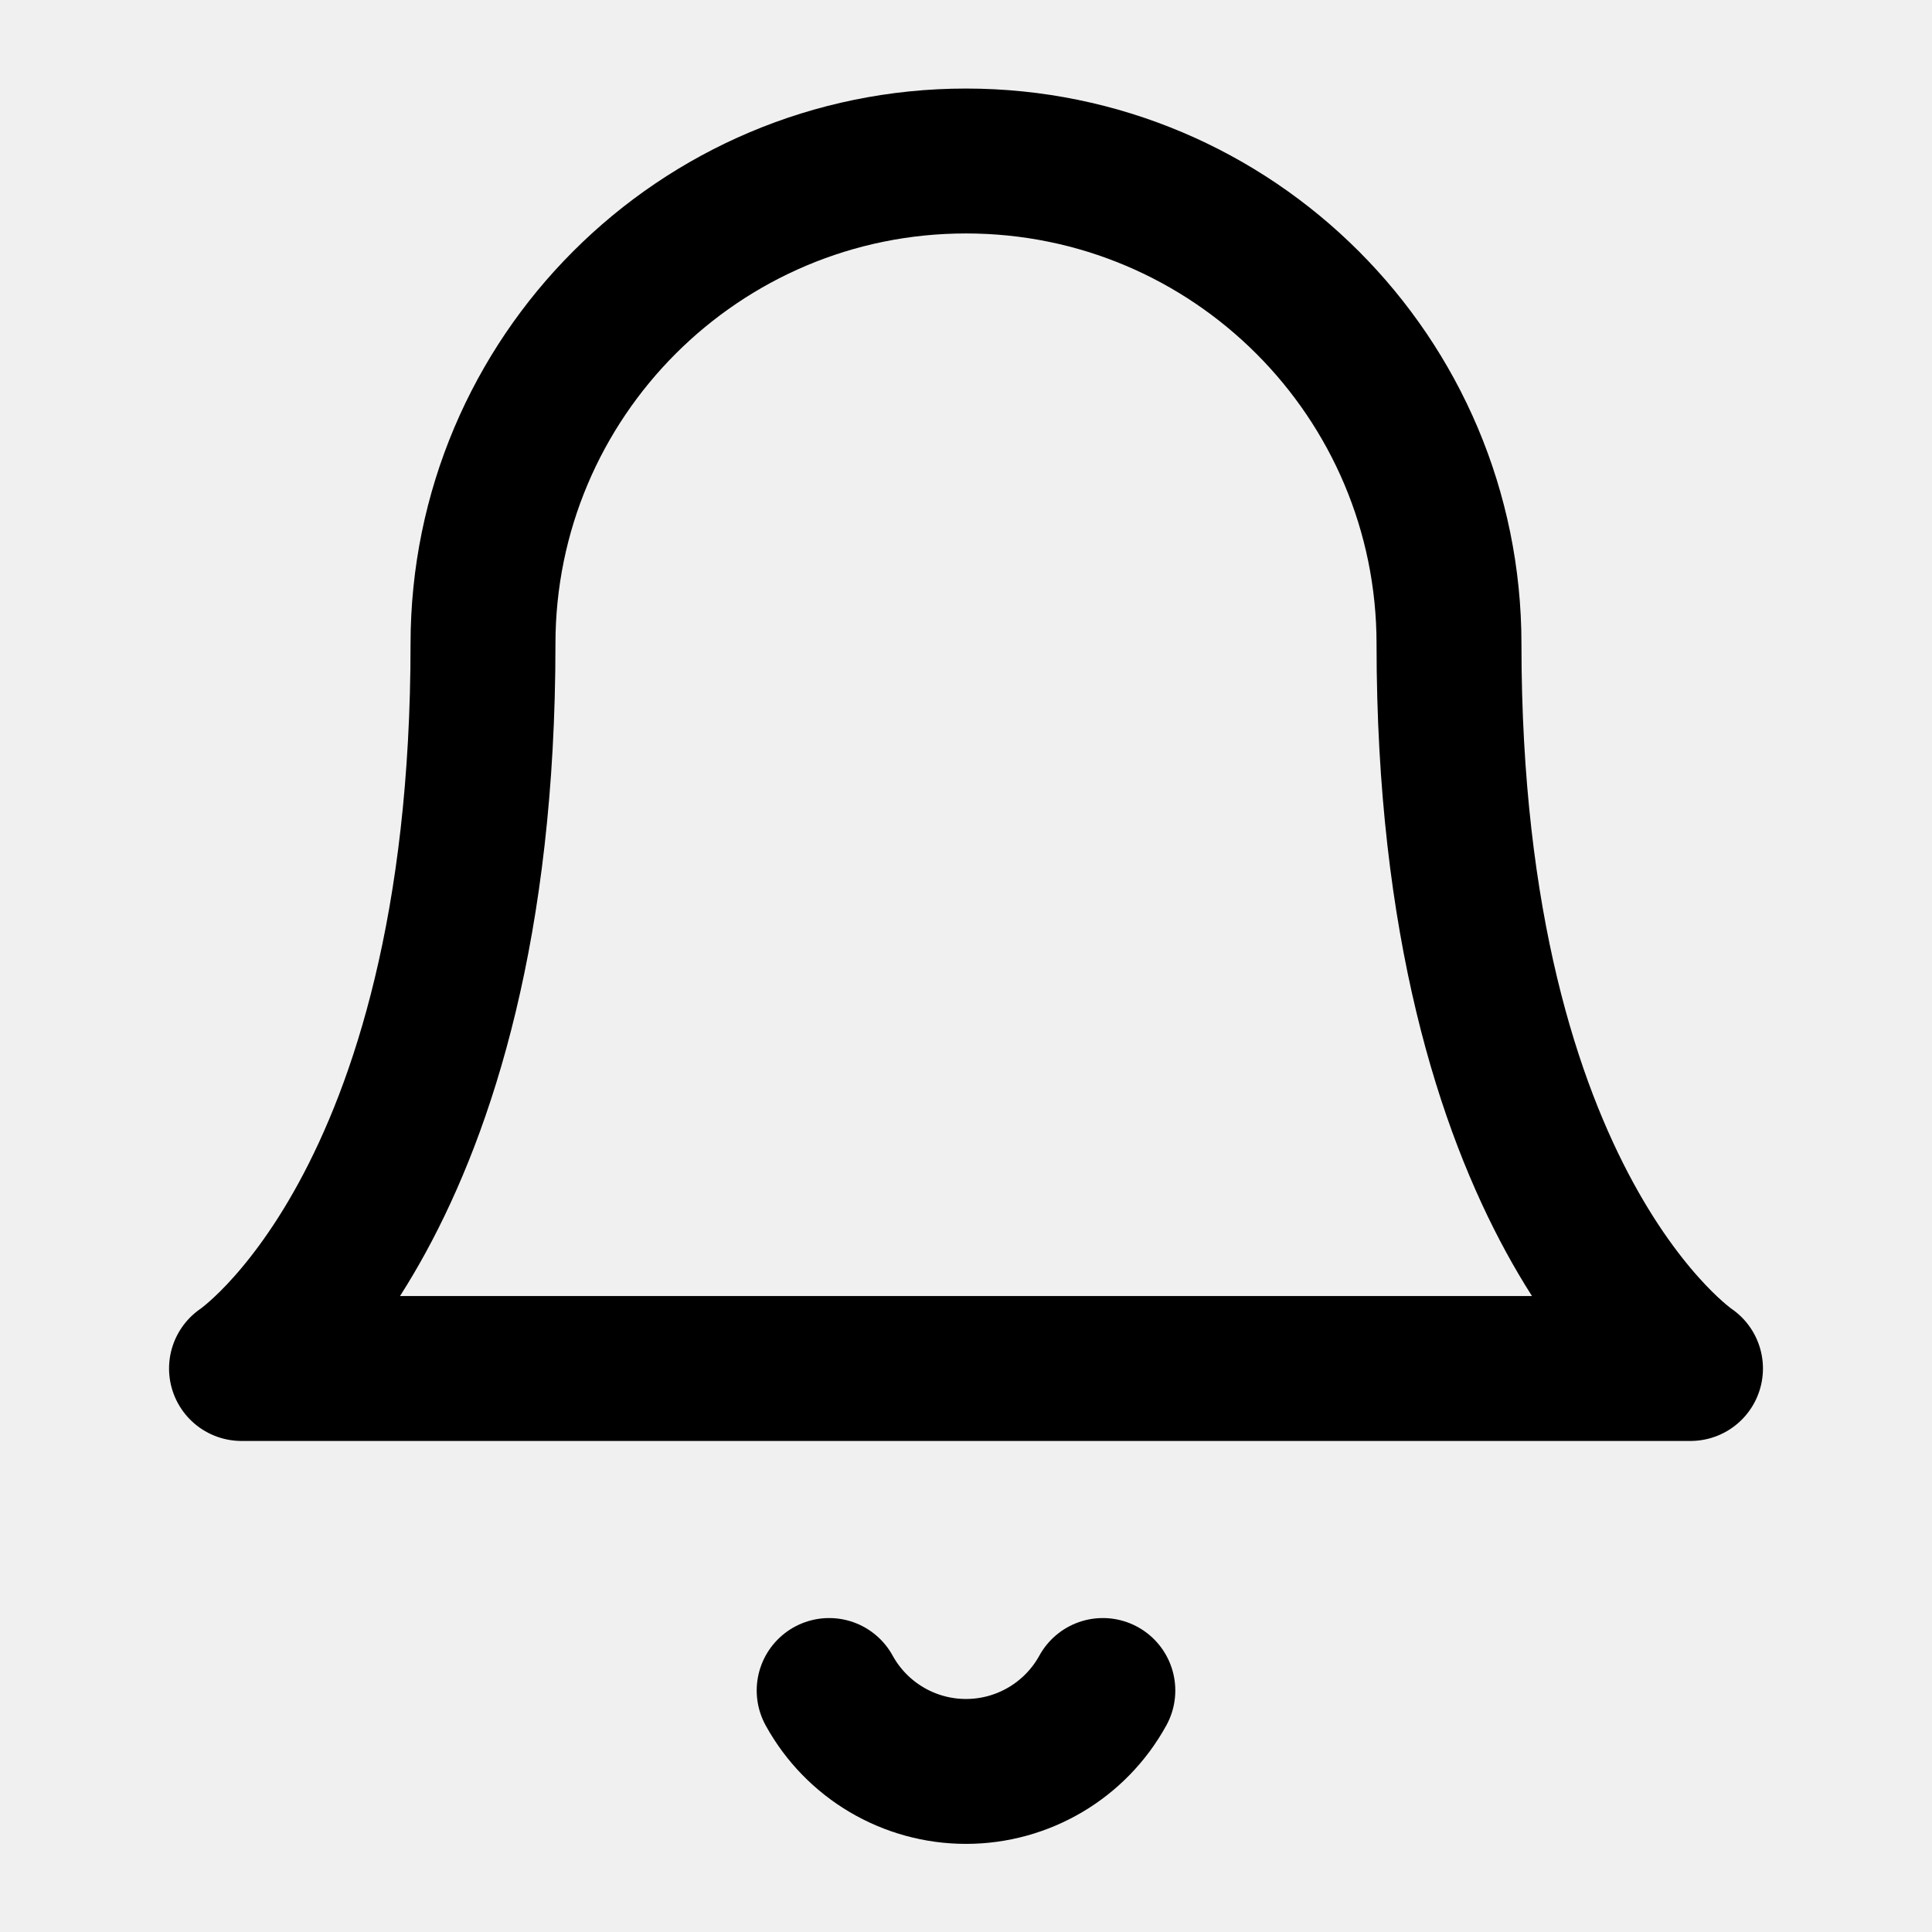
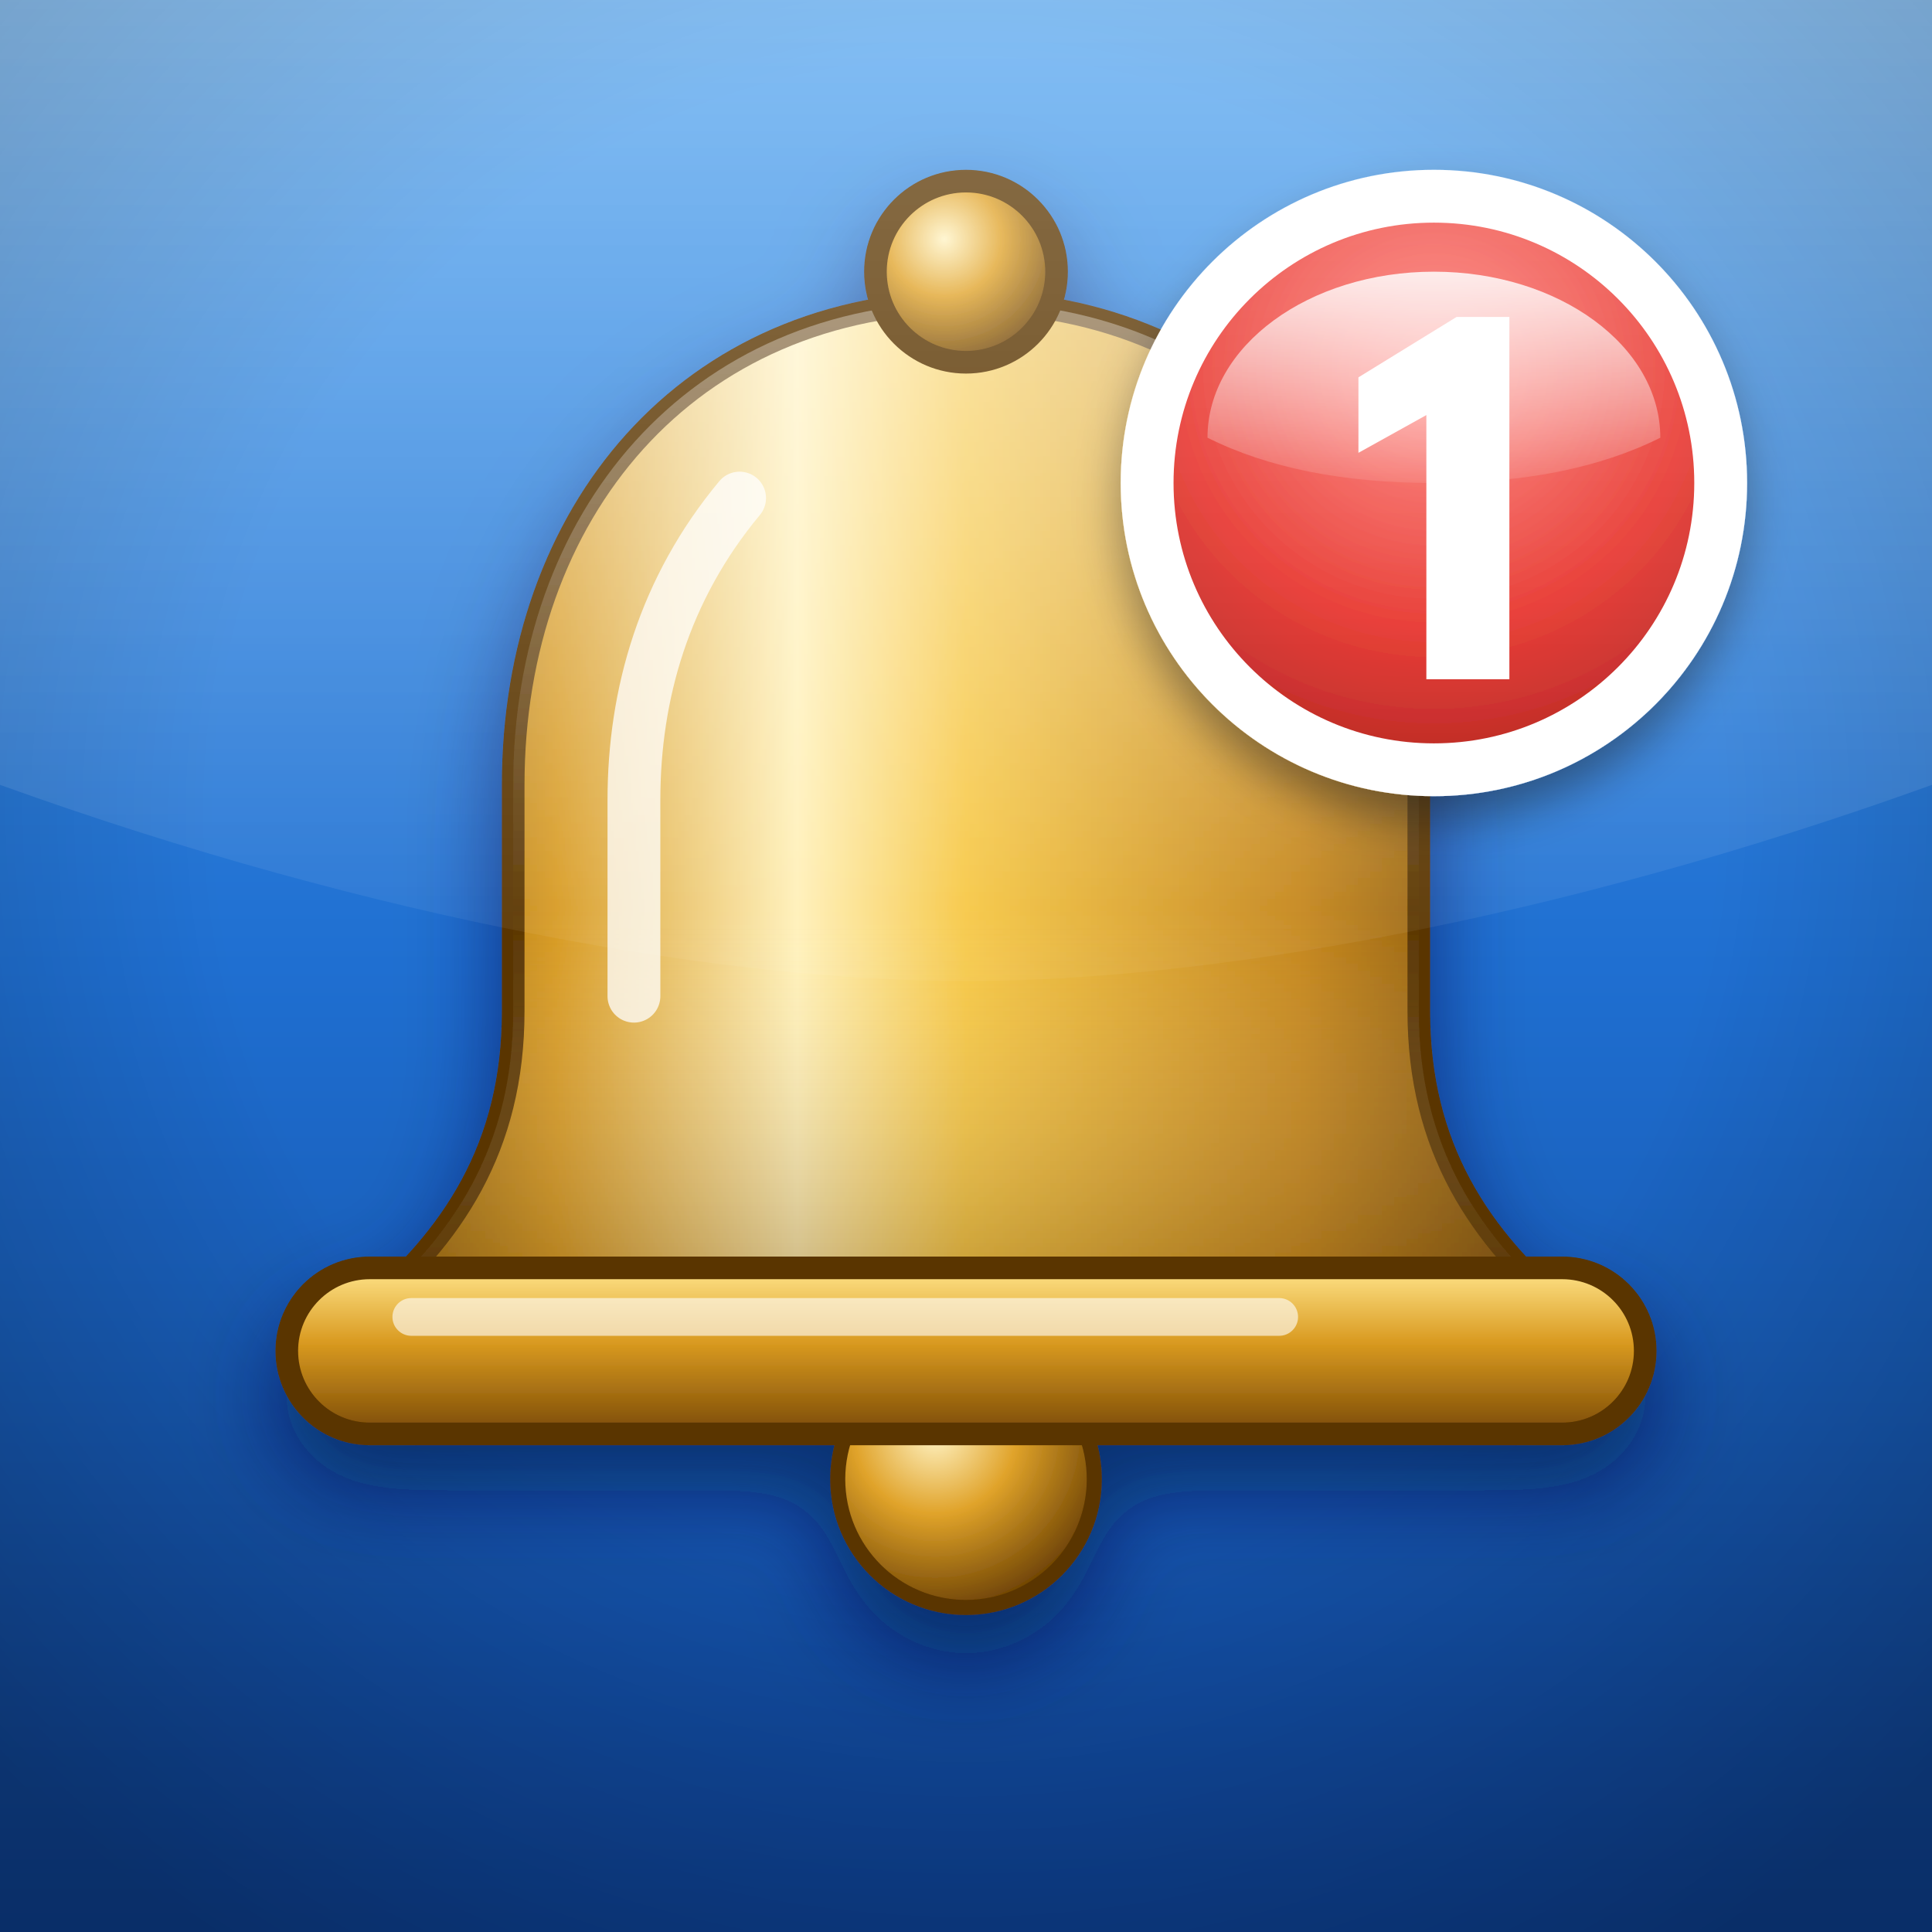
- <svg xmlns="http://www.w3.org/2000/svg" viewBox="0 0 24 24" fill="none" stroke="currentColor" stroke-width="1.8" stroke-linecap="round" stroke-linejoin="round">
-   <path d="M6 8a6 6 0 0 1 12 0c0 7 3 9 3 9H3s3-2 3-9" />
-   <path d="M10.3 21a1.94 1.94 0 0 0 3.4 0" />
+ <svg xmlns="http://www.w3.org/2000/svg" viewBox="0 0 256 256">
+   <defs>
+     <linearGradient id="bg" x1="0" y1="0" x2="0" y2="1">
+       <stop offset="0" stop-color="#4FA3F0" />
+       <stop offset=".5" stop-color="#1F6FD1" />
+       <stop offset="1" stop-color="#0D3F8F" />
+     </linearGradient>
+     <radialGradient id="vig" cx=".5" cy=".42" r=".7">
+       <stop offset=".55" stop-color="#000" stop-opacity="0" />
+       <stop offset="1" stop-color="#000" stop-opacity=".28" />
+     </radialGradient>
+     <linearGradient id="gold" x1="0" y1="0" x2="1" y2="0">
+       <stop offset="0" stop-color="#8A5A08" />
+       <stop offset=".16" stop-color="#D79A22" />
+       <stop offset=".36" stop-color="#FFF0B8" />
+       <stop offset=".5" stop-color="#F6C744" />
+       <stop offset=".78" stop-color="#C4851A" />
+       <stop offset="1" stop-color="#6E4304" />
+     </linearGradient>
+     <linearGradient id="goldV" x1="0" y1="0" x2="0" y2="1">
+       <stop offset="0" stop-color="#fff" stop-opacity=".35" />
+       <stop offset=".6" stop-color="#fff" stop-opacity="0" />
+       <stop offset="1" stop-color="#5A3500" stop-opacity=".35" />
+     </linearGradient>
+     <linearGradient id="rim" x1="0" y1="0" x2="0" y2="1">
+       <stop offset="0" stop-color="#FFE48A" />
+       <stop offset=".45" stop-color="#D99A20" />
+       <stop offset="1" stop-color="#7A4A06" />
+     </linearGradient>
+     <radialGradient id="ball" cx=".38" cy=".32" r=".7">
+       <stop offset="0" stop-color="#FFF3C4" />
+       <stop offset=".45" stop-color="#E0A32A" />
+       <stop offset="1" stop-color="#6E4304" />
+     </radialGradient>
+     <radialGradient id="red" cx=".5" cy=".3" r=".75">
+       <stop offset="0" stop-color="#FF7A73" />
+       <stop offset=".6" stop-color="#E5231B" />
+       <stop offset="1" stop-color="#A80F0A" />
+     </radialGradient>
+     <linearGradient id="gloss" x1="0" y1="0" x2="0" y2="1">
+       <stop offset="0" stop-color="#fff" stop-opacity=".55" />
+       <stop offset="1" stop-color="#fff" stop-opacity=".08" />
+     </linearGradient>
+     <linearGradient id="bgloss" x1="0" y1="0" x2="0" y2="1">
+       <stop offset="0" stop-color="#fff" stop-opacity=".85" />
+       <stop offset="1" stop-color="#fff" stop-opacity=".1" />
+     </linearGradient>
+     <filter id="sh" x="-30%" y="-30%" width="160%" height="170%">
+       <feDropShadow dx="0" dy="6" stdDeviation="6" flood-color="#021A45" flood-opacity=".6" />
+     </filter>
+     <filter id="bsh" x="-40%" y="-40%" width="180%" height="180%">
+       <feDropShadow dx="0" dy="3" stdDeviation="3" flood-color="#000" flood-opacity=".45" />
+     </filter>
+   </defs>
+   <rect width="256" height="256" fill="url(#bg)" />
+   <rect width="256" height="256" fill="url(#vig)" />
+   <g filter="url(#sh)">
+     <circle cx="128" cy="196" r="17" fill="url(#ball)" stroke="#5A3500" stroke-width="2" />
+     <path d="M128 40c-37 0-60 28-60 64v30c0 18-8 30-20 40h160c-12-10-20-22-20-40v-30c0-36-23-64-60-64z" fill="url(#gold)" stroke="#5A3500" stroke-width="3" stroke-linejoin="round" />
+     <path d="M128 40c-37 0-60 28-60 64v30c0 18-8 30-20 40h160c-12-10-20-22-20-40v-30c0-36-23-64-60-64z" fill="url(#goldV)" />
+     <path d="M98 66c-10 12-14 26-14 40v26" fill="none" stroke="#fff" stroke-opacity=".75" stroke-width="7" stroke-linecap="round" />
+     <rect x="38" y="168" width="180" height="22" rx="11" fill="url(#rim)" stroke="#5A3500" stroke-width="3" />
+     <rect x="52" y="172" width="120" height="5" rx="2.5" fill="#fff" fill-opacity=".6" />
+     <circle cx="128" cy="36" r="12" fill="url(#ball)" stroke="#5A3500" stroke-width="3" />
+   </g>
+   <g filter="url(#bsh)">
+     <circle cx="190" cy="64" r="38" fill="url(#red)" stroke="#fff" stroke-width="7" />
+   </g>
+   <path d="M160 58a30 22 0 0 1 60 0c-8 4-18 6-30 6s-22-2-30-6z" fill="url(#bgloss)" />
+   <path d="M180 50l13-8h7v48h-11v-35l-9 5z" fill="#fff" />
+   <path d="M0 0h256v104c-50 18-96 26-128 26S50 122 0 104z" fill="url(#gloss)" opacity=".55" />
</svg>
